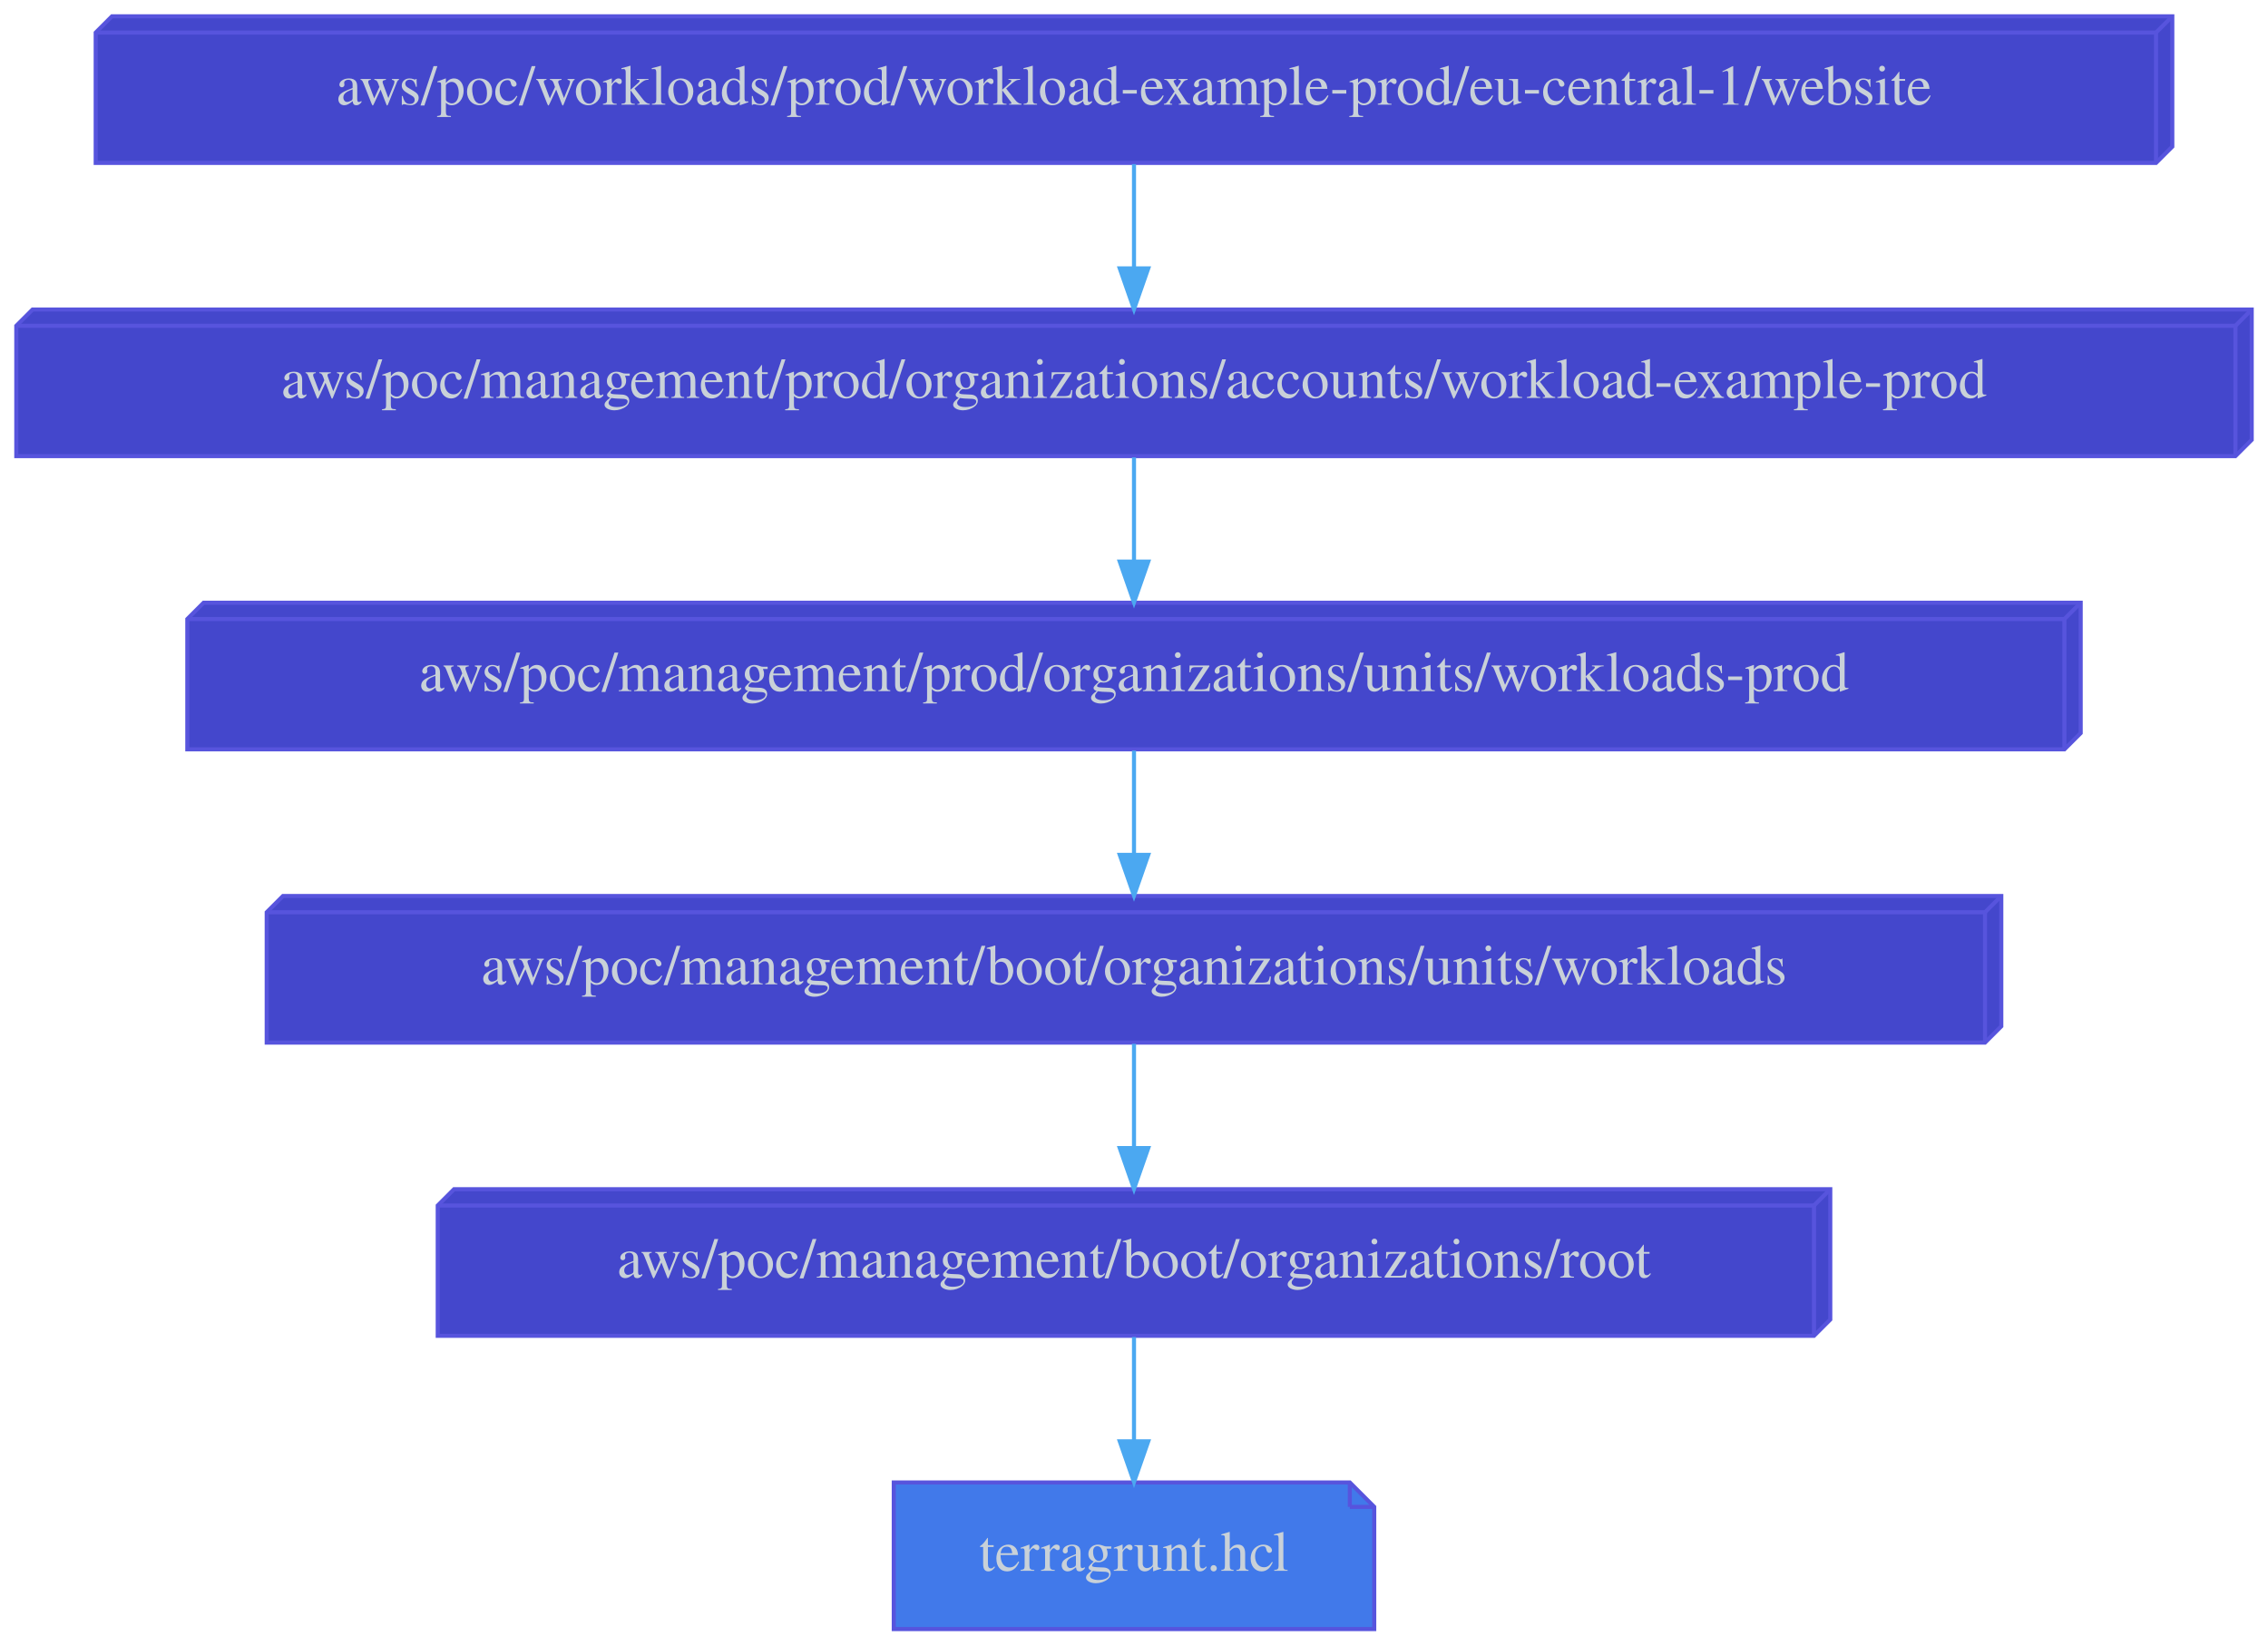
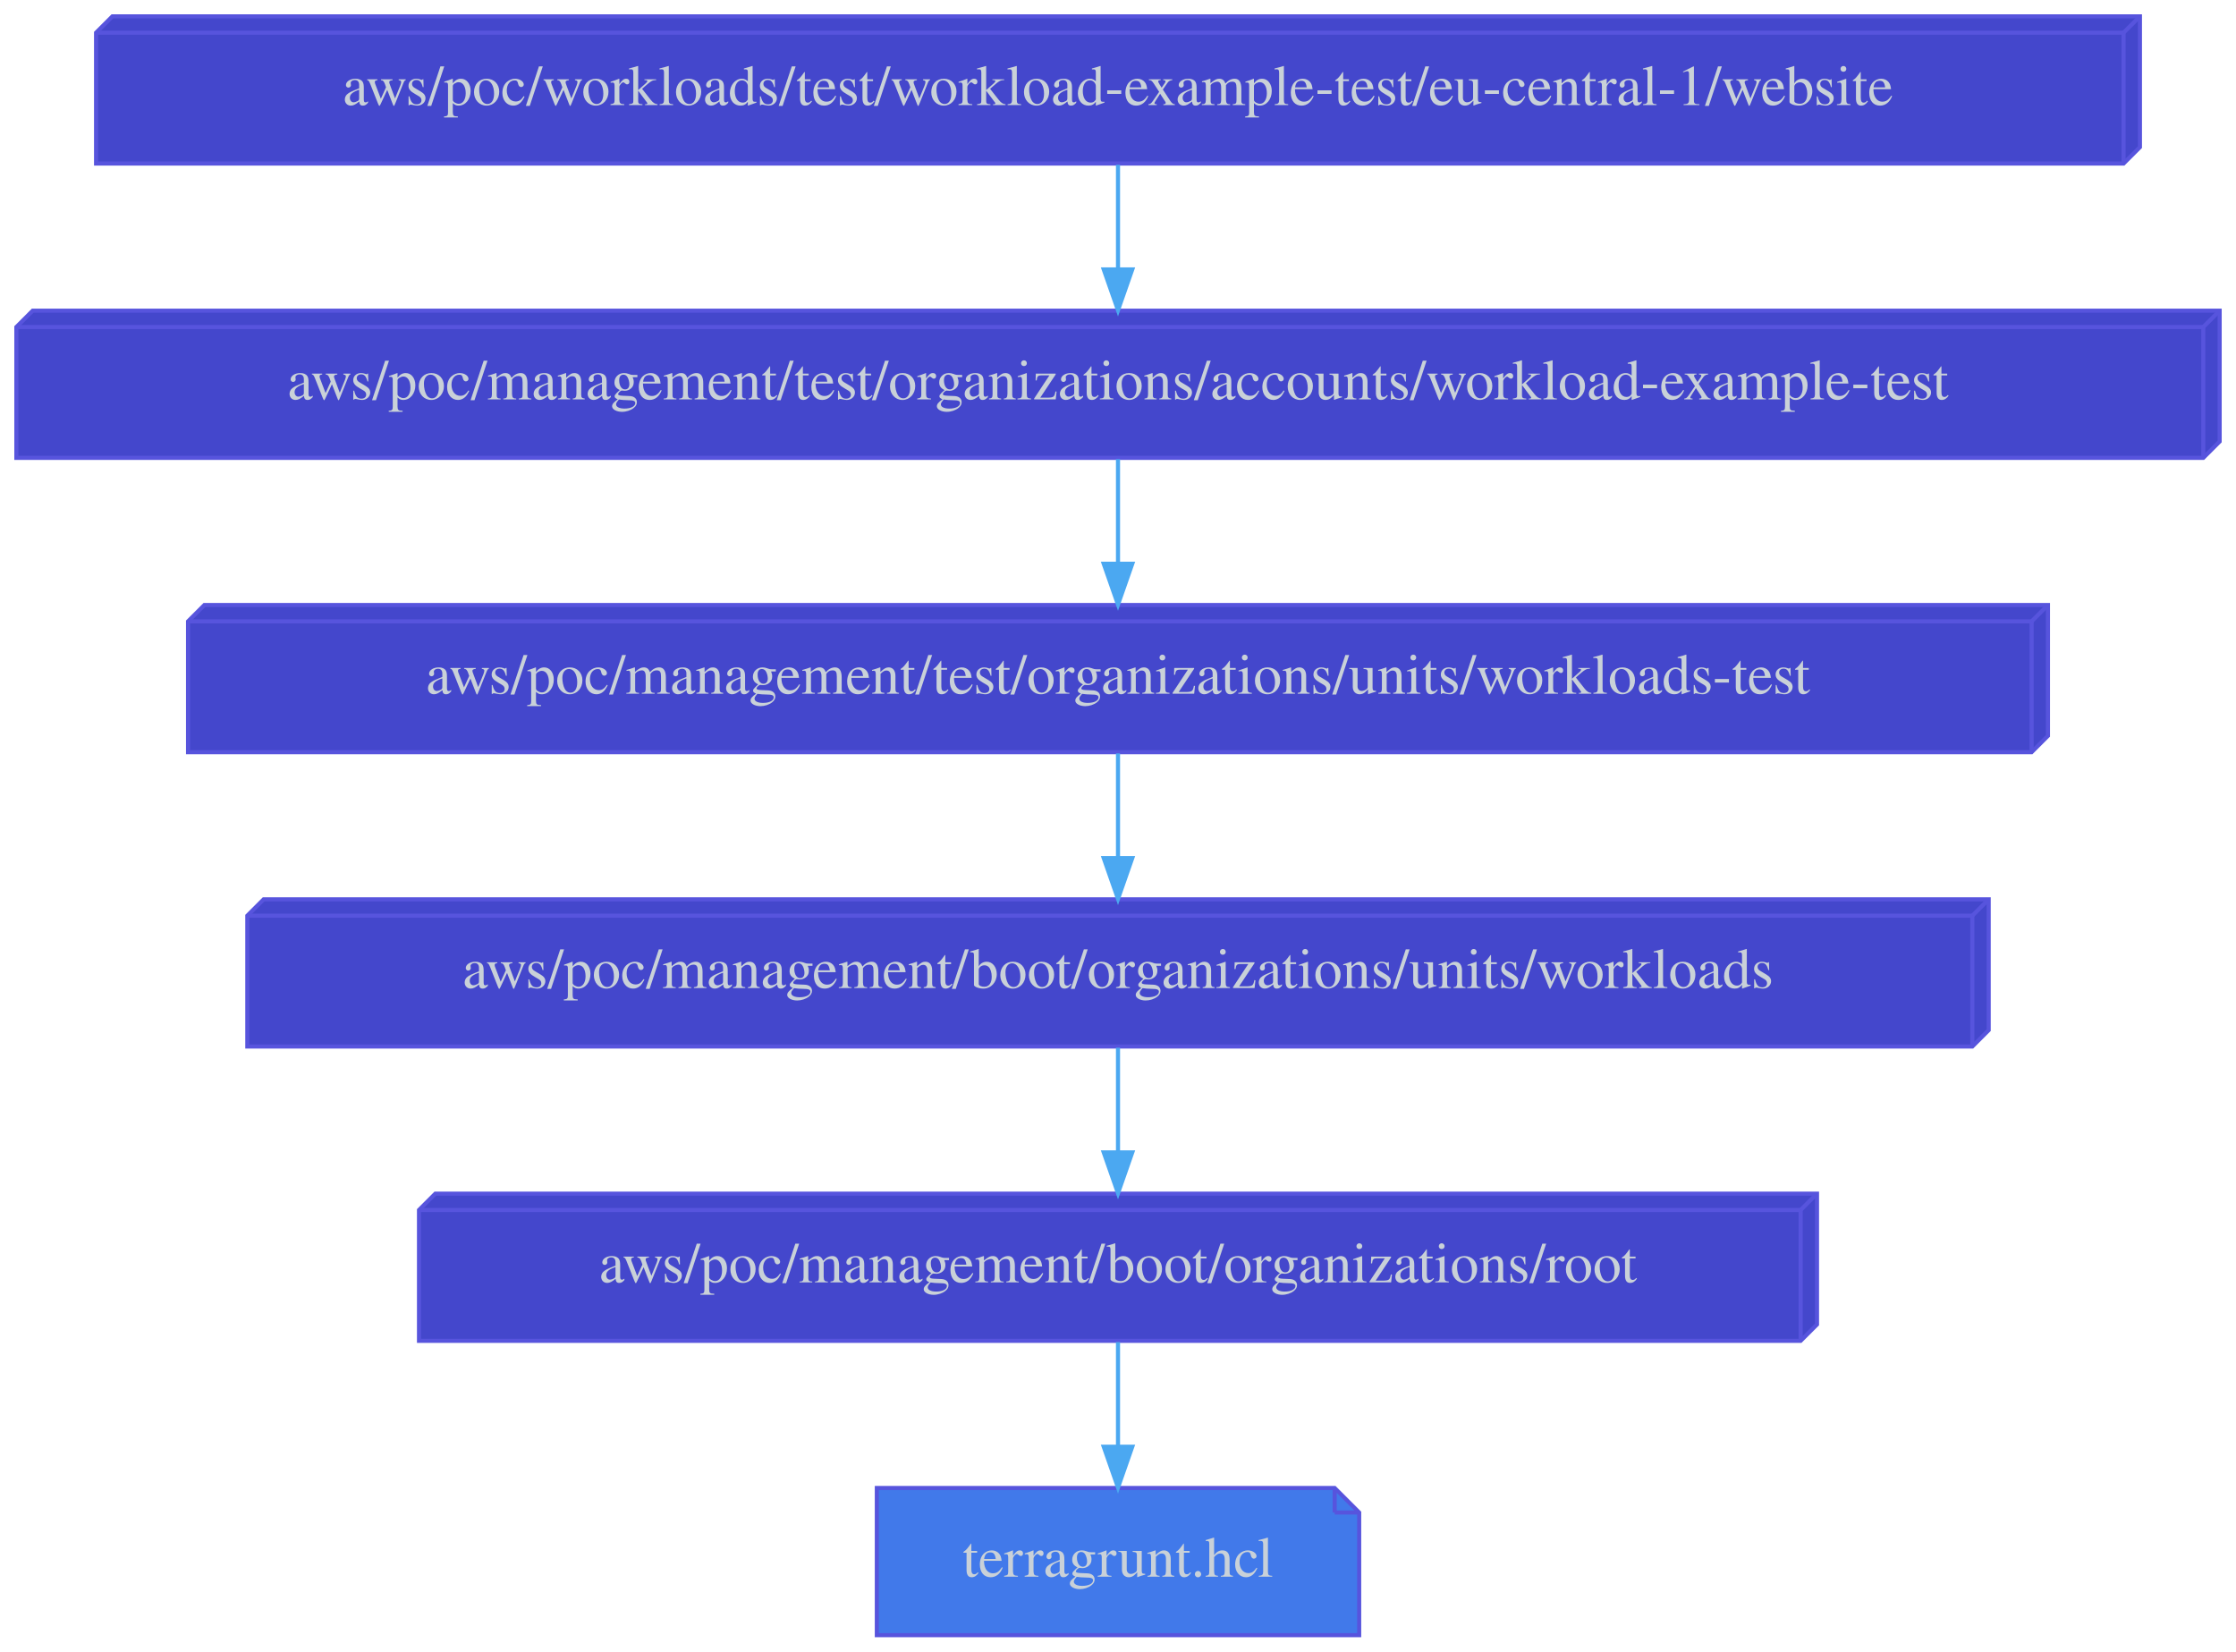
- <svg xmlns="http://www.w3.org/2000/svg" width="557pt" height="404pt" viewBox="0.00 0.00 557.00 404.00">
+ <svg xmlns="http://www.w3.org/2000/svg" width="547pt" height="404pt" viewBox="0.00 0.00 547.00 404.00">
  <g id="graph0" class="graph" transform="scale(1 1) rotate(0) translate(4 400)">
-     <polygon fill="transparent" stroke="transparent" points="-4,4 -4,-400 553,-400 553,4 -4,4" />
+     <polygon fill="transparent" stroke="transparent" points="-4,4 -4,-400 543,-400 543,4 -4,4" />
    <g id="node1" class="node">
-       <polygon fill="#4179ea" stroke="#5754dd" points="327.5,-36 215.5,-36 215.5,0 333.5,0 333.5,-30 327.5,-36" />
-       <polyline fill="none" stroke="#5754dd" points="327.5,-36 327.5,-30 " />
-       <polyline fill="none" stroke="#5754dd" points="333.5,-30 327.5,-30 " />
-       <text text-anchor="middle" x="274.5" y="-14.3" font-family="Times,serif" font-size="14.00" fill="#c9d1d8">terragrunt.hcl</text>
+       <polygon fill="#4179ea" stroke="#5754dd" points="322.5,-36 210.5,-36 210.5,0 328.5,0 328.5,-30 322.5,-36" />
+       <polyline fill="none" stroke="#5754dd" points="322.5,-36 322.5,-30 " />
+       <polyline fill="none" stroke="#5754dd" points="328.5,-30 322.5,-30 " />
+       <text text-anchor="middle" x="269.5" y="-14.3" font-family="Times,serif" font-size="14.00" fill="#c9d1d8">terragrunt.hcl</text>
    </g>
    <g id="node2" class="node">
-       <polygon fill="#4447cc" stroke="#5754dd" points="445.5,-108 107.5,-108 103.5,-104 103.5,-72 441.5,-72 445.5,-76 445.5,-108" />
-       <polyline fill="none" stroke="#5754dd" points="441.5,-104 103.5,-104 " />
-       <polyline fill="none" stroke="#5754dd" points="441.5,-104 441.5,-72 " />
-       <polyline fill="none" stroke="#5754dd" points="441.5,-104 445.5,-108 " />
-       <text text-anchor="middle" x="274.5" y="-86.3" font-family="Times,serif" font-size="14.00" fill="#c9d1d8">aws/poc/management/boot/organizations/root</text>
+       <polygon fill="#4447cc" stroke="#5754dd" points="440.5,-108 102.5,-108 98.5,-104 98.5,-72 436.5,-72 440.5,-76 440.5,-108" />
+       <polyline fill="none" stroke="#5754dd" points="436.5,-104 98.5,-104 " />
+       <polyline fill="none" stroke="#5754dd" points="436.5,-104 436.5,-72 " />
+       <polyline fill="none" stroke="#5754dd" points="436.5,-104 440.5,-108 " />
+       <text text-anchor="middle" x="269.5" y="-86.3" font-family="Times,serif" font-size="14.00" fill="#c9d1d8">aws/poc/management/boot/organizations/root</text>
    </g>
    <g id="edge1" class="edge">
-       <path fill="none" stroke="#4ba8f1" d="M274.5,-71.7C274.5,-63.98 274.5,-54.71 274.5,-46.11" />
-       <polygon fill="#4ba8f1" stroke="#4ba8f1" points="278,-46.1 274.5,-36.1 271,-46.1 278,-46.1" />
+       <path fill="none" stroke="#4ba8f1" d="M269.5,-71.7C269.5,-63.98 269.5,-54.71 269.5,-46.11" />
+       <polygon fill="#4ba8f1" stroke="#4ba8f1" points="273,-46.1 269.5,-36.1 266,-46.1 273,-46.1" />
    </g>
    <g id="node3" class="node">
-       <polygon fill="#4447cc" stroke="#5754dd" points="487.5,-180 65.5,-180 61.5,-176 61.5,-144 483.5,-144 487.5,-148 487.5,-180" />
-       <polyline fill="none" stroke="#5754dd" points="483.5,-176 61.5,-176 " />
-       <polyline fill="none" stroke="#5754dd" points="483.5,-176 483.5,-144 " />
-       <polyline fill="none" stroke="#5754dd" points="483.5,-176 487.5,-180 " />
-       <text text-anchor="middle" x="274.5" y="-158.3" font-family="Times,serif" font-size="14.00" fill="#c9d1d8">aws/poc/management/boot/organizations/units/workloads</text>
+       <polygon fill="#4447cc" stroke="#5754dd" points="482.5,-180 60.5,-180 56.5,-176 56.5,-144 478.5,-144 482.5,-148 482.5,-180" />
+       <polyline fill="none" stroke="#5754dd" points="478.5,-176 56.5,-176 " />
+       <polyline fill="none" stroke="#5754dd" points="478.5,-176 478.5,-144 " />
+       <polyline fill="none" stroke="#5754dd" points="478.5,-176 482.5,-180 " />
+       <text text-anchor="middle" x="269.5" y="-158.3" font-family="Times,serif" font-size="14.00" fill="#c9d1d8">aws/poc/management/boot/organizations/units/workloads</text>
    </g>
    <g id="edge2" class="edge">
-       <path fill="none" stroke="#4ba8f1" d="M274.5,-143.7C274.5,-135.98 274.5,-126.71 274.5,-118.11" />
-       <polygon fill="#4ba8f1" stroke="#4ba8f1" points="278,-118.1 274.5,-108.1 271,-118.1 278,-118.1" />
+       <path fill="none" stroke="#4ba8f1" d="M269.5,-143.7C269.5,-135.98 269.5,-126.71 269.5,-118.11" />
+       <polygon fill="#4ba8f1" stroke="#4ba8f1" points="273,-118.1 269.5,-108.1 266,-118.1 273,-118.1" />
    </g>
    <g id="node4" class="node">
-       <polygon fill="#4447cc" stroke="#5754dd" points="549,-324 4,-324 0,-320 0,-288 545,-288 549,-292 549,-324" />
-       <polyline fill="none" stroke="#5754dd" points="545,-320 0,-320 " />
-       <polyline fill="none" stroke="#5754dd" points="545,-320 545,-288 " />
-       <polyline fill="none" stroke="#5754dd" points="545,-320 549,-324 " />
-       <text text-anchor="middle" x="274.5" y="-302.3" font-family="Times,serif" font-size="14.00" fill="#c9d1d8">aws/poc/management/prod/organizations/accounts/workload-example-prod</text>
+       <polygon fill="#4447cc" stroke="#5754dd" points="539,-324 4,-324 0,-320 0,-288 535,-288 539,-292 539,-324" />
+       <polyline fill="none" stroke="#5754dd" points="535,-320 0,-320 " />
+       <polyline fill="none" stroke="#5754dd" points="535,-320 535,-288 " />
+       <polyline fill="none" stroke="#5754dd" points="535,-320 539,-324 " />
+       <text text-anchor="middle" x="269.5" y="-302.3" font-family="Times,serif" font-size="14.00" fill="#c9d1d8">aws/poc/management/test/organizations/accounts/workload-example-test</text>
    </g>
    <g id="node5" class="node">
-       <polygon fill="#4447cc" stroke="#5754dd" points="507,-252 46,-252 42,-248 42,-216 503,-216 507,-220 507,-252" />
-       <polyline fill="none" stroke="#5754dd" points="503,-248 42,-248 " />
-       <polyline fill="none" stroke="#5754dd" points="503,-248 503,-216 " />
-       <polyline fill="none" stroke="#5754dd" points="503,-248 507,-252 " />
-       <text text-anchor="middle" x="274.5" y="-230.3" font-family="Times,serif" font-size="14.00" fill="#c9d1d8">aws/poc/management/prod/organizations/units/workloads-prod</text>
+       <polygon fill="#4447cc" stroke="#5754dd" points="497,-252 46,-252 42,-248 42,-216 493,-216 497,-220 497,-252" />
+       <polyline fill="none" stroke="#5754dd" points="493,-248 42,-248 " />
+       <polyline fill="none" stroke="#5754dd" points="493,-248 493,-216 " />
+       <polyline fill="none" stroke="#5754dd" points="493,-248 497,-252 " />
+       <text text-anchor="middle" x="269.5" y="-230.3" font-family="Times,serif" font-size="14.00" fill="#c9d1d8">aws/poc/management/test/organizations/units/workloads-test</text>
    </g>
    <g id="edge3" class="edge">
-       <path fill="none" stroke="#4ba8f1" d="M274.5,-287.7C274.5,-279.98 274.5,-270.71 274.5,-262.11" />
-       <polygon fill="#4ba8f1" stroke="#4ba8f1" points="278,-262.1 274.5,-252.1 271,-262.1 278,-262.1" />
+       <path fill="none" stroke="#4ba8f1" d="M269.5,-287.7C269.5,-279.98 269.5,-270.71 269.5,-262.11" />
+       <polygon fill="#4ba8f1" stroke="#4ba8f1" points="273,-262.1 269.5,-252.1 266,-262.1 273,-262.1" />
    </g>
    <g id="edge4" class="edge">
-       <path fill="none" stroke="#4ba8f1" d="M274.5,-215.7C274.5,-207.98 274.5,-198.71 274.5,-190.11" />
-       <polygon fill="#4ba8f1" stroke="#4ba8f1" points="278,-190.1 274.5,-180.1 271,-190.1 278,-190.1" />
+       <path fill="none" stroke="#4ba8f1" d="M269.5,-215.7C269.5,-207.98 269.5,-198.71 269.5,-190.11" />
+       <polygon fill="#4ba8f1" stroke="#4ba8f1" points="273,-190.1 269.5,-180.1 266,-190.1 273,-190.1" />
    </g>
    <g id="node6" class="node">
-       <polygon fill="#4447cc" stroke="#5754dd" points="529.5,-396 23.5,-396 19.5,-392 19.5,-360 525.5,-360 529.5,-364 529.5,-396" />
-       <polyline fill="none" stroke="#5754dd" points="525.5,-392 19.5,-392 " />
-       <polyline fill="none" stroke="#5754dd" points="525.5,-392 525.5,-360 " />
-       <polyline fill="none" stroke="#5754dd" points="525.5,-392 529.5,-396 " />
-       <text text-anchor="middle" x="274.5" y="-374.3" font-family="Times,serif" font-size="14.00" fill="#c9d1d8">aws/poc/workloads/prod/workload-example-prod/eu-central-1/website</text>
+       <polygon fill="#4447cc" stroke="#5754dd" points="519.5,-396 23.5,-396 19.5,-392 19.5,-360 515.5,-360 519.5,-364 519.5,-396" />
+       <polyline fill="none" stroke="#5754dd" points="515.5,-392 19.5,-392 " />
+       <polyline fill="none" stroke="#5754dd" points="515.5,-392 515.5,-360 " />
+       <polyline fill="none" stroke="#5754dd" points="515.5,-392 519.5,-396 " />
+       <text text-anchor="middle" x="269.5" y="-374.3" font-family="Times,serif" font-size="14.00" fill="#c9d1d8">aws/poc/workloads/test/workload-example-test/eu-central-1/website</text>
    </g>
    <g id="edge5" class="edge">
-       <path fill="none" stroke="#4ba8f1" d="M274.5,-359.7C274.5,-351.98 274.5,-342.71 274.5,-334.11" />
-       <polygon fill="#4ba8f1" stroke="#4ba8f1" points="278,-334.1 274.5,-324.1 271,-334.1 278,-334.1" />
+       <path fill="none" stroke="#4ba8f1" d="M269.5,-359.7C269.5,-351.98 269.5,-342.71 269.5,-334.11" />
+       <polygon fill="#4ba8f1" stroke="#4ba8f1" points="273,-334.1 269.5,-324.1 266,-334.1 273,-334.1" />
    </g>
  </g>
</svg>
